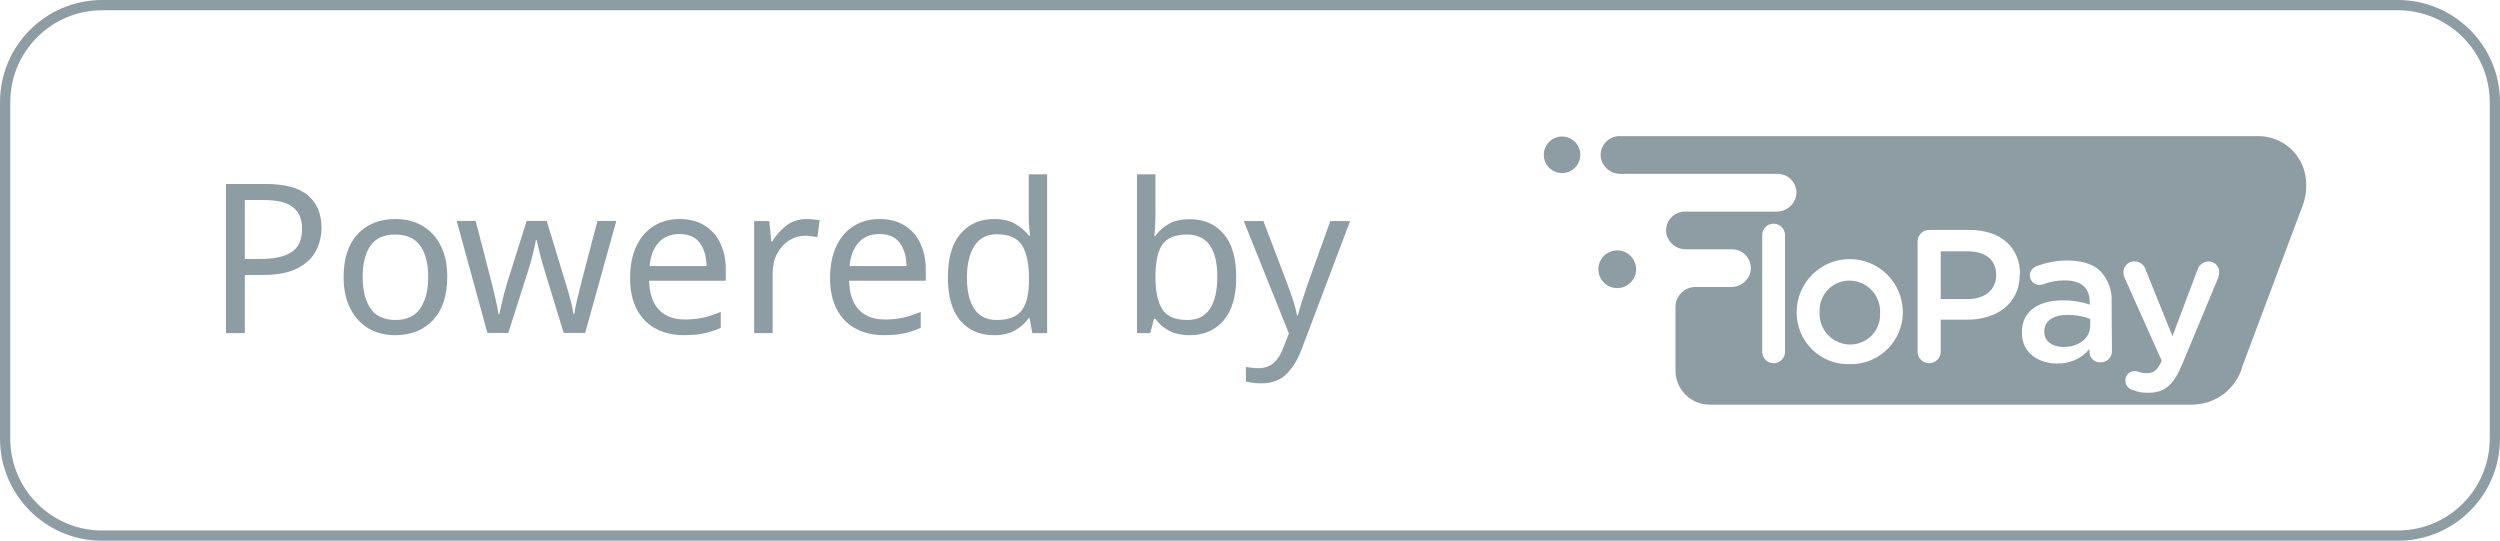
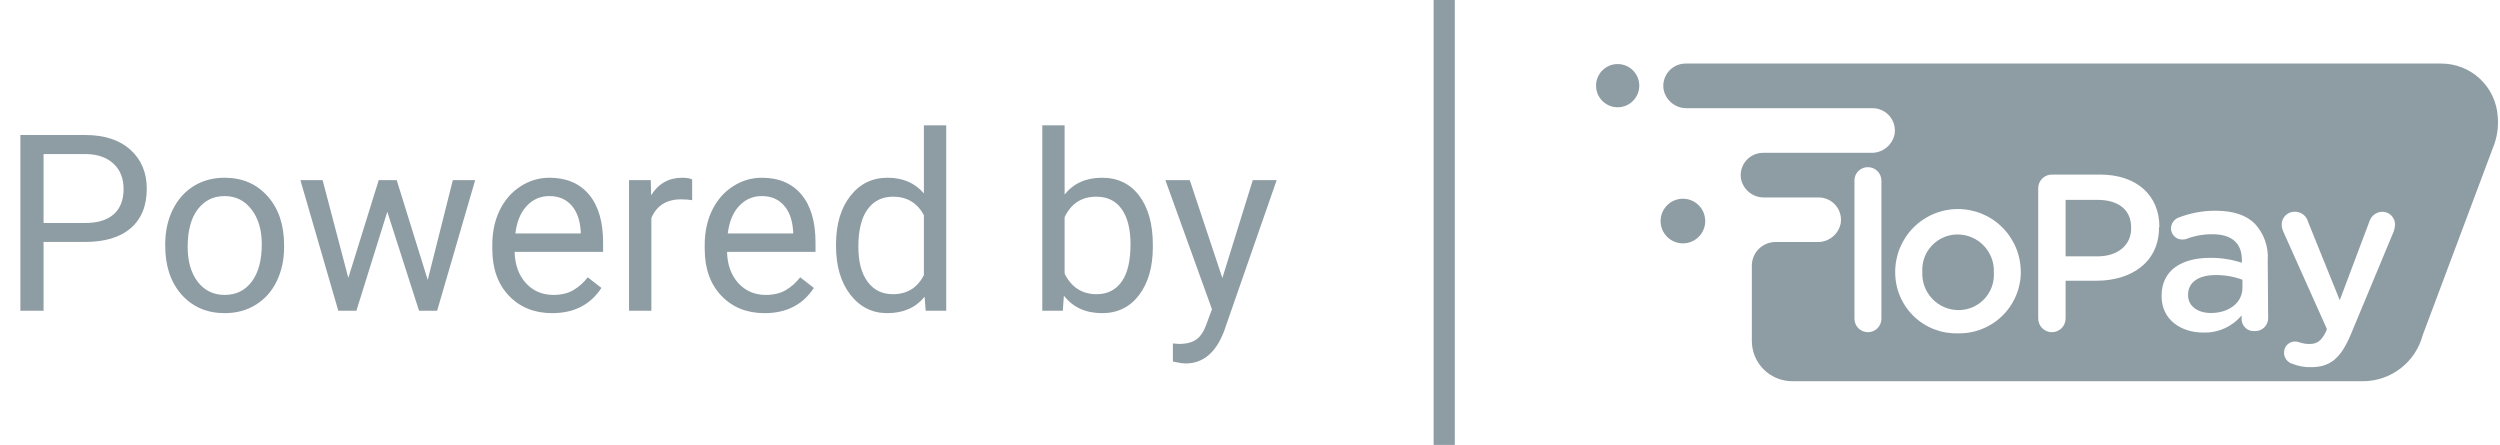
- <svg xmlns="http://www.w3.org/2000/svg" id="Layer_1" data-name="Layer 1" viewBox="0 0 418.76 90.58">
-   <defs>
-     <style>.cls-1{fill:none;stroke:#8e9ca4;stroke-miterlimit:10;stroke-width:1.72px;}.cls-2{font-size:35px;font-family:GothamRounded-Medium, Gotham Rounded;}.cls-2,.cls-3{fill:#8e9ca4;}</style>
-   </defs>
-   <rect class="cls-1" x="0.86" y="0.86" width="417.04" height="88.86" rx="16.26" ry="16.26" />
-   <text class="cls-2" transform="translate(34.46 55.8)">Powered by</text>
-   <path class="cls-3" d="M309.79,47a5,5,0,0,0-5,5.31v.06a5.14,5.14,0,0,0,5.08,5.34,5,5,0,0,0,5.05-5.27v-.06A5.15,5.15,0,0,0,309.79,47Z" />
-   <path class="cls-3" d="M329.59,42.1h-4.51v8h4.51c2.94,0,4.77-1.64,4.77-3.95V46C334.36,43.46,332.5,42.1,329.59,42.1Z" />
-   <path class="cls-3" d="M342.42,55.53v.06c0,1.61,1.42,2.53,3.25,2.53,2.53,0,4.45-1.45,4.45-3.57V53.41a10.58,10.58,0,0,0-3.79-.66C343.87,52.75,342.42,53.79,342.42,55.53Z" />
-   <circle class="cls-3" cx="270.89" cy="45.1" r="3.16" />
-   <path class="cls-3" d="M386.27,30.31a8,8,0,0,0-8-7.51h-107a3.16,3.16,0,0,0-3.11,3.7,3.29,3.29,0,0,0,3.3,2.62h26.29a3.16,3.16,0,0,1,3.11,3.7,3.3,3.3,0,0,1-3.3,2.62H282.23a3.16,3.16,0,0,0-3.11,3.7,3.29,3.29,0,0,0,3.3,2.62h7.7a3.16,3.16,0,0,1,3.11,3.69,3.29,3.29,0,0,1-3.3,2.62H284a3.35,3.35,0,0,0-3.35,3.35V62.06a5.72,5.72,0,0,0,5.72,5.72h80.8a8.77,8.77,0,0,0,8.47-6.51l9.93-26.49A9.42,9.42,0,0,0,386.27,30.31ZM299,58.93a1.91,1.91,0,0,1-3.82,0V39.36a1.88,1.88,0,0,1,1.89-1.89A1.91,1.91,0,0,1,299,39.36Zm19.74-6.57A8.72,8.72,0,0,1,309.79,61a8.62,8.62,0,0,1-8.84-8.62v-.06a8.89,8.89,0,0,1,17.78-.06ZM338.31,46c0,5-4,7.55-8.84,7.55h-4.39V58.9a1.94,1.94,0,0,1-3.88,0V40.52a1.93,1.93,0,0,1,2-2h6.76c5.18,0,8.4,2.94,8.4,7.39Zm15.45,12.85a1.82,1.82,0,0,1-1.86,1.83A1.73,1.73,0,0,1,350,59.09v-.63a6.78,6.78,0,0,1-5.43,2.43c-3.13,0-5.9-1.8-5.9-5.15v-.06c0-3.6,2.81-5.37,6.88-5.37a13.94,13.94,0,0,1,4.49.7V50.6c0-2.37-1.45-3.63-4.14-3.63a9.93,9.93,0,0,0-3.7.66,2.1,2.1,0,0,1-.6.09A1.59,1.59,0,0,1,340,46.15a1.67,1.67,0,0,1,1-1.51,14.27,14.27,0,0,1,5.37-1c2.49,0,4.36.66,5.53,1.86a6.92,6.92,0,0,1,1.8,5.15Zm17.81-12.35-6.09,14.62c-1.42,3.41-2.94,4.67-5.62,4.67a6.75,6.75,0,0,1-2.65-.47,1.63,1.63,0,0,1-1.2-1.58,1.54,1.54,0,0,1,1.55-1.58,1.93,1.93,0,0,1,.69.13,4.32,4.32,0,0,0,1.33.22c1.14,0,1.74-.47,2.37-1.77l.13-.35-6.19-13.83a2.59,2.59,0,0,1-.22-.92,1.83,1.83,0,0,1,1.89-1.86,1.92,1.92,0,0,1,1.86,1.45l4.48,11.08,4.17-11.08a2,2,0,0,1,1.83-1.45,1.81,1.81,0,0,1,1.83,1.8A3.45,3.45,0,0,1,371.56,46.52Z" />
-   <circle class="cls-3" cx="261.65" cy="25.93" r="3.06" />
+ <svg xmlns="http://www.w3.org/2000/svg" width="354" height="63" viewBox="0 0 354 63" fill="none">
+   <path d="M6.169 34.259V44H2.888V19.117H12.065C14.788 19.117 16.919 19.812 18.457 21.202C20.006 22.592 20.781 24.432 20.781 26.722C20.781 29.137 20.024 31 18.508 32.31C17.004 33.609 14.845 34.259 12.031 34.259H6.169ZM6.169 31.576H12.065C13.82 31.576 15.164 31.166 16.099 30.345C17.033 29.514 17.5 28.317 17.5 26.756C17.5 25.275 17.033 24.09 16.099 23.202C15.164 22.313 13.883 21.852 12.253 21.817H6.169V31.576ZM23.396 34.584C23.396 32.772 23.749 31.143 24.456 29.696C25.173 28.249 26.165 27.132 27.429 26.346C28.705 25.56 30.158 25.167 31.787 25.167C34.305 25.167 36.339 26.039 37.888 27.782C39.449 29.525 40.23 31.843 40.23 34.737V34.959C40.23 36.76 39.882 38.377 39.187 39.813C38.503 41.237 37.518 42.348 36.23 43.145C34.954 43.943 33.485 44.342 31.821 44.342C29.315 44.342 27.281 43.47 25.72 41.727C24.171 39.984 23.396 37.677 23.396 34.806V34.584ZM26.575 34.959C26.575 37.01 27.047 38.657 27.993 39.898C28.95 41.14 30.226 41.761 31.821 41.761C33.428 41.761 34.704 41.135 35.649 39.881C36.595 38.617 37.068 36.851 37.068 34.584C37.068 32.556 36.584 30.915 35.615 29.662C34.658 28.397 33.382 27.765 31.787 27.765C30.226 27.765 28.967 28.386 28.01 29.627C27.053 30.869 26.575 32.647 26.575 34.959ZM60.566 39.642L64.121 25.509H67.283L61.899 44H59.336L54.841 29.986L50.466 44H47.903L42.537 25.509H45.681L49.321 39.352L53.628 25.509H56.174L60.566 39.642ZM78.186 44.342C75.68 44.342 73.64 43.522 72.068 41.881C70.496 40.229 69.71 38.024 69.71 35.267V34.686C69.71 32.852 70.057 31.217 70.752 29.781C71.458 28.334 72.438 27.206 73.691 26.398C74.956 25.577 76.323 25.167 77.793 25.167C80.197 25.167 82.065 25.959 83.398 27.543C84.731 29.126 85.398 31.393 85.398 34.344V35.66H72.871C72.917 37.483 73.447 38.959 74.46 40.086C75.486 41.203 76.785 41.761 78.357 41.761C79.474 41.761 80.419 41.533 81.194 41.078C81.969 40.622 82.647 40.018 83.228 39.266L85.159 40.77C83.609 43.151 81.285 44.342 78.186 44.342ZM77.793 27.765C76.517 27.765 75.446 28.232 74.58 29.166C73.714 30.089 73.179 31.388 72.974 33.062H82.236V32.823C82.145 31.217 81.712 29.975 80.938 29.098C80.163 28.209 79.115 27.765 77.793 27.765ZM98.01 28.346C97.532 28.266 97.013 28.226 96.455 28.226C94.382 28.226 92.974 29.109 92.234 30.875V44H89.072V25.509H92.148L92.2 27.645C93.237 25.993 94.706 25.167 96.609 25.167C97.224 25.167 97.691 25.247 98.01 25.406V28.346ZM108.264 44.342C105.758 44.342 103.718 43.522 102.146 41.881C100.574 40.229 99.788 38.024 99.788 35.267V34.686C99.788 32.852 100.135 31.217 100.83 29.781C101.536 28.334 102.516 27.206 103.77 26.398C105.034 25.577 106.401 25.167 107.871 25.167C110.275 25.167 112.144 25.959 113.477 27.543C114.81 29.126 115.476 31.393 115.476 34.344V35.66H102.949C102.995 37.483 103.525 38.959 104.539 40.086C105.564 41.203 106.863 41.761 108.435 41.761C109.552 41.761 110.497 41.533 111.272 41.078C112.047 40.622 112.725 40.018 113.306 39.266L115.237 40.77C113.687 43.151 111.363 44.342 108.264 44.342ZM107.871 27.765C106.595 27.765 105.524 28.232 104.658 29.166C103.792 30.089 103.257 31.388 103.052 33.062H112.314V32.823C112.223 31.217 111.79 29.975 111.016 29.098C110.241 28.209 109.193 27.765 107.871 27.765ZM118.381 34.601C118.381 31.764 119.054 29.485 120.398 27.765C121.742 26.033 123.503 25.167 125.679 25.167C127.843 25.167 129.558 25.908 130.823 27.389V17.75H133.984V44H131.079L130.925 42.018C129.661 43.567 127.9 44.342 125.645 44.342C123.503 44.342 121.754 43.465 120.398 41.71C119.054 39.955 118.381 37.665 118.381 34.84V34.601ZM121.543 34.959C121.543 37.056 121.976 38.697 122.842 39.881C123.708 41.066 124.904 41.659 126.431 41.659C128.436 41.659 129.9 40.759 130.823 38.959V30.465C129.877 28.722 128.424 27.85 126.465 27.85C124.915 27.85 123.708 28.448 122.842 29.645C121.976 30.841 121.543 32.612 121.543 34.959ZM163.242 34.959C163.242 37.785 162.593 40.058 161.294 41.778C159.995 43.487 158.252 44.342 156.064 44.342C153.729 44.342 151.923 43.516 150.647 41.864L150.493 44H147.588V17.75H150.75V27.543C152.026 25.959 153.786 25.167 156.03 25.167C158.275 25.167 160.035 26.016 161.311 27.713C162.598 29.411 163.242 31.735 163.242 34.686V34.959ZM160.081 34.601C160.081 32.447 159.665 30.784 158.833 29.61C158.001 28.437 156.805 27.85 155.244 27.85C153.159 27.85 151.661 28.819 150.75 30.755V38.753C151.718 40.69 153.228 41.659 155.278 41.659C156.794 41.659 157.973 41.072 158.816 39.898C159.659 38.725 160.081 36.959 160.081 34.601ZM173.086 39.369L177.393 25.509H180.776L173.342 46.854C172.192 49.93 170.363 51.468 167.856 51.468L167.258 51.417L166.079 51.195V48.631L166.934 48.7C168.005 48.7 168.836 48.483 169.429 48.05C170.033 47.617 170.528 46.825 170.916 45.675L171.616 43.795L165.02 25.509H168.472L173.086 39.369Z" fill="#8E9CA4" />
+   <path d="M277.2 33.2C276.517 33.199 275.84 33.338 275.212 33.608C274.584 33.878 274.019 34.275 273.55 34.772C273.082 35.27 272.72 35.858 272.488 36.501C272.256 37.144 272.158 37.828 272.2 38.51V38.57C272.173 39.257 272.284 39.942 272.527 40.585C272.769 41.227 273.138 41.815 273.612 42.313C274.086 42.811 274.654 43.209 275.284 43.483C275.914 43.757 276.593 43.903 277.28 43.91C277.964 43.918 278.643 43.785 279.274 43.52C279.904 43.255 280.474 42.864 280.947 42.37C281.421 41.876 281.788 41.29 282.026 40.648C282.263 40.007 282.367 39.323 282.33 38.64V38.58C282.361 37.886 282.251 37.194 282.008 36.543C281.764 35.893 281.392 35.299 280.912 34.796C280.433 34.294 279.857 33.893 279.219 33.619C278.581 33.344 277.894 33.202 277.2 33.2V33.2Z" fill="#8E9CA4" />
+   <path d="M297 28.3H292.49V36.3H297C299.94 36.3 301.77 34.66 301.77 32.35V32.2C301.77 29.66 299.91 28.3 297 28.3Z" fill="#8E9CA4" />
+   <path d="M309.83 41.73V41.79C309.83 43.4 311.25 44.32 313.08 44.32C315.61 44.32 317.53 42.87 317.53 40.75V39.61C316.318 39.16 315.033 38.937 313.74 38.95C311.28 38.95 309.83 39.99 309.83 41.73Z" fill="#8E9CA4" />
+   <path d="M238.3 34.46C240.045 34.46 241.46 33.045 241.46 31.3C241.46 29.555 240.045 28.14 238.3 28.14C236.555 28.14 235.14 29.555 235.14 31.3C235.14 33.045 236.555 34.46 238.3 34.46Z" fill="#8E9CA4" />
+   <path d="M353.68 16.51C353.555 14.474 352.657 12.563 351.17 11.167C349.684 9.771 347.72 8.996 345.68 9H238.68C238.22 9.001 237.765 9.102 237.348 9.296C236.93 9.491 236.561 9.774 236.265 10.127C235.968 10.479 235.753 10.892 235.633 11.337C235.513 11.781 235.491 12.246 235.57 12.7C235.727 13.454 236.143 14.129 236.746 14.608C237.349 15.086 238.1 15.338 238.87 15.32H265.16C265.62 15.32 266.075 15.422 266.492 15.616C266.91 15.811 267.279 16.094 267.576 16.447C267.872 16.799 268.087 17.212 268.207 17.657C268.327 18.101 268.349 18.566 268.27 19.02C268.112 19.773 267.695 20.447 267.093 20.925C266.49 21.404 265.739 21.657 264.97 21.64H249.64C249.18 21.64 248.725 21.742 248.308 21.936C247.89 22.131 247.521 22.414 247.225 22.767C246.928 23.119 246.713 23.532 246.593 23.977C246.473 24.421 246.451 24.886 246.53 25.34C246.687 26.094 247.103 26.769 247.706 27.248C248.309 27.726 249.06 27.978 249.83 27.96H257.53C257.989 27.961 258.443 28.062 258.86 28.256C259.276 28.45 259.645 28.732 259.941 29.084C260.237 29.435 260.453 29.846 260.574 30.29C260.694 30.733 260.717 31.197 260.64 31.65C260.483 32.404 260.067 33.079 259.465 33.558C258.862 34.036 258.11 34.288 257.34 34.27H251.41C250.522 34.27 249.669 34.623 249.041 35.251C248.413 35.88 248.06 36.731 248.06 37.62V48.26C248.06 49.777 248.663 51.232 249.735 52.305C250.808 53.377 252.263 53.98 253.78 53.98H334.58C336.512 53.979 338.389 53.341 339.921 52.163C341.452 50.986 342.552 49.336 343.05 47.47L352.98 20.98C353.573 19.569 353.813 18.035 353.68 16.51ZM266.41 45.13C266.41 45.637 266.209 46.122 265.851 46.481C265.492 46.839 265.007 47.04 264.5 47.04C263.993 47.04 263.508 46.839 263.149 46.481C262.791 46.122 262.59 45.637 262.59 45.13V25.56C262.589 25.311 262.637 25.065 262.731 24.835C262.826 24.605 262.965 24.396 263.141 24.221C263.316 24.045 263.525 23.906 263.755 23.811C263.985 23.717 264.231 23.669 264.48 23.67C264.731 23.667 264.98 23.714 265.212 23.808C265.445 23.901 265.657 24.04 265.836 24.215C266.016 24.391 266.159 24.6 266.257 24.831C266.355 25.061 266.407 25.309 266.41 25.56V45.13ZM286.15 38.56C286.14 39.718 285.899 40.862 285.442 41.926C284.985 42.99 284.32 43.952 283.487 44.757C282.654 45.561 281.669 46.191 280.589 46.611C279.51 47.03 278.358 47.231 277.2 47.2C276.05 47.229 274.905 47.028 273.834 46.608C272.762 46.188 271.786 45.558 270.962 44.754C270.138 43.951 269.483 42.991 269.037 41.93C268.59 40.87 268.36 39.731 268.36 38.58V38.52C268.352 36.162 269.281 33.898 270.943 32.225C272.604 30.552 274.862 29.608 277.22 29.6C279.578 29.592 281.842 30.521 283.515 32.183C285.188 33.844 286.132 36.102 286.14 38.46L286.15 38.56ZM305.72 32.2C305.72 37.2 301.72 39.75 296.88 39.75H292.49V45.1C292.49 45.614 292.286 46.108 291.922 46.472C291.558 46.836 291.065 47.04 290.55 47.04C290.036 47.04 289.542 46.836 289.178 46.472C288.814 46.108 288.61 45.614 288.61 45.1V26.72C288.6 26.455 288.645 26.19 288.742 25.943C288.839 25.696 288.986 25.472 289.174 25.284C289.362 25.096 289.586 24.949 289.833 24.852C290.08 24.755 290.345 24.71 290.61 24.72H297.37C302.55 24.72 305.77 27.66 305.77 32.11L305.72 32.2ZM321.17 45.05C321.171 45.293 321.124 45.534 321.031 45.759C320.937 45.984 320.8 46.187 320.627 46.358C320.453 46.528 320.247 46.663 320.021 46.752C319.795 46.842 319.553 46.885 319.31 46.88C319.08 46.903 318.848 46.88 318.628 46.813C318.407 46.745 318.202 46.634 318.025 46.486C317.848 46.337 317.702 46.155 317.597 45.95C317.491 45.745 317.428 45.52 317.41 45.29V44.66C316.749 45.451 315.917 46.081 314.976 46.502C314.035 46.923 313.01 47.124 311.98 47.09C308.85 47.09 306.08 45.29 306.08 41.94V41.88C306.08 38.28 308.89 36.51 312.96 36.51C314.485 36.496 316.002 36.733 317.45 37.21V36.8C317.45 34.43 316 33.17 313.31 33.17C312.046 33.153 310.79 33.377 309.61 33.83C309.415 33.889 309.213 33.919 309.01 33.92C308.59 33.923 308.186 33.759 307.886 33.465C307.587 33.171 307.415 32.77 307.41 32.35C307.414 32.029 307.51 31.715 307.688 31.448C307.865 31.18 308.116 30.969 308.41 30.84C310.119 30.164 311.942 29.824 313.78 29.84C316.27 29.84 318.14 30.5 319.31 31.7C319.943 32.392 320.43 33.205 320.739 34.09C321.048 34.975 321.175 35.914 321.11 36.85L321.17 45.05ZM338.98 32.7L332.89 47.32C331.47 50.73 329.95 51.99 327.27 51.99C326.364 52.013 325.463 51.853 324.62 51.52C324.274 51.425 323.969 51.219 323.752 50.934C323.535 50.648 323.418 50.299 323.42 49.94C323.415 49.734 323.451 49.528 323.526 49.336C323.602 49.144 323.716 48.969 323.86 48.822C324.005 48.674 324.178 48.557 324.368 48.478C324.559 48.399 324.764 48.359 324.97 48.36C325.206 48.361 325.44 48.405 325.66 48.49C326.089 48.633 326.538 48.707 326.99 48.71C328.13 48.71 328.73 48.24 329.36 46.94L329.49 46.59L323.3 32.76C323.171 32.469 323.096 32.158 323.08 31.84C323.076 31.592 323.122 31.346 323.216 31.116C323.31 30.887 323.449 30.679 323.626 30.505C323.803 30.331 324.013 30.195 324.244 30.104C324.475 30.014 324.722 29.972 324.97 29.98C325.397 29.98 325.812 30.123 326.149 30.386C326.486 30.648 326.725 31.016 326.83 31.43L331.31 42.51L335.48 31.43C335.595 31.027 335.833 30.67 336.161 30.41C336.49 30.15 336.892 30 337.31 29.98C337.549 29.977 337.785 30.022 338.007 30.111C338.228 30.2 338.429 30.332 338.599 30.5C338.769 30.667 338.905 30.866 338.998 31.086C339.09 31.305 339.139 31.541 339.14 31.78C339.127 32.1 339.07 32.416 338.97 32.72L338.98 32.7Z" fill="#8E9CA4" />
+   <path d="M229.06 15.19C230.75 15.19 232.12 13.82 232.12 12.13C232.12 10.44 230.75 9.07 229.06 9.07C227.37 9.07 226 10.44 226 12.13C226 13.82 227.37 15.19 229.06 15.19Z" fill="#8E9CA4" />
+   <line x1="204.5" x2="204.5" y2="63" stroke="#8E9CA4" stroke-width="3" />
</svg>
